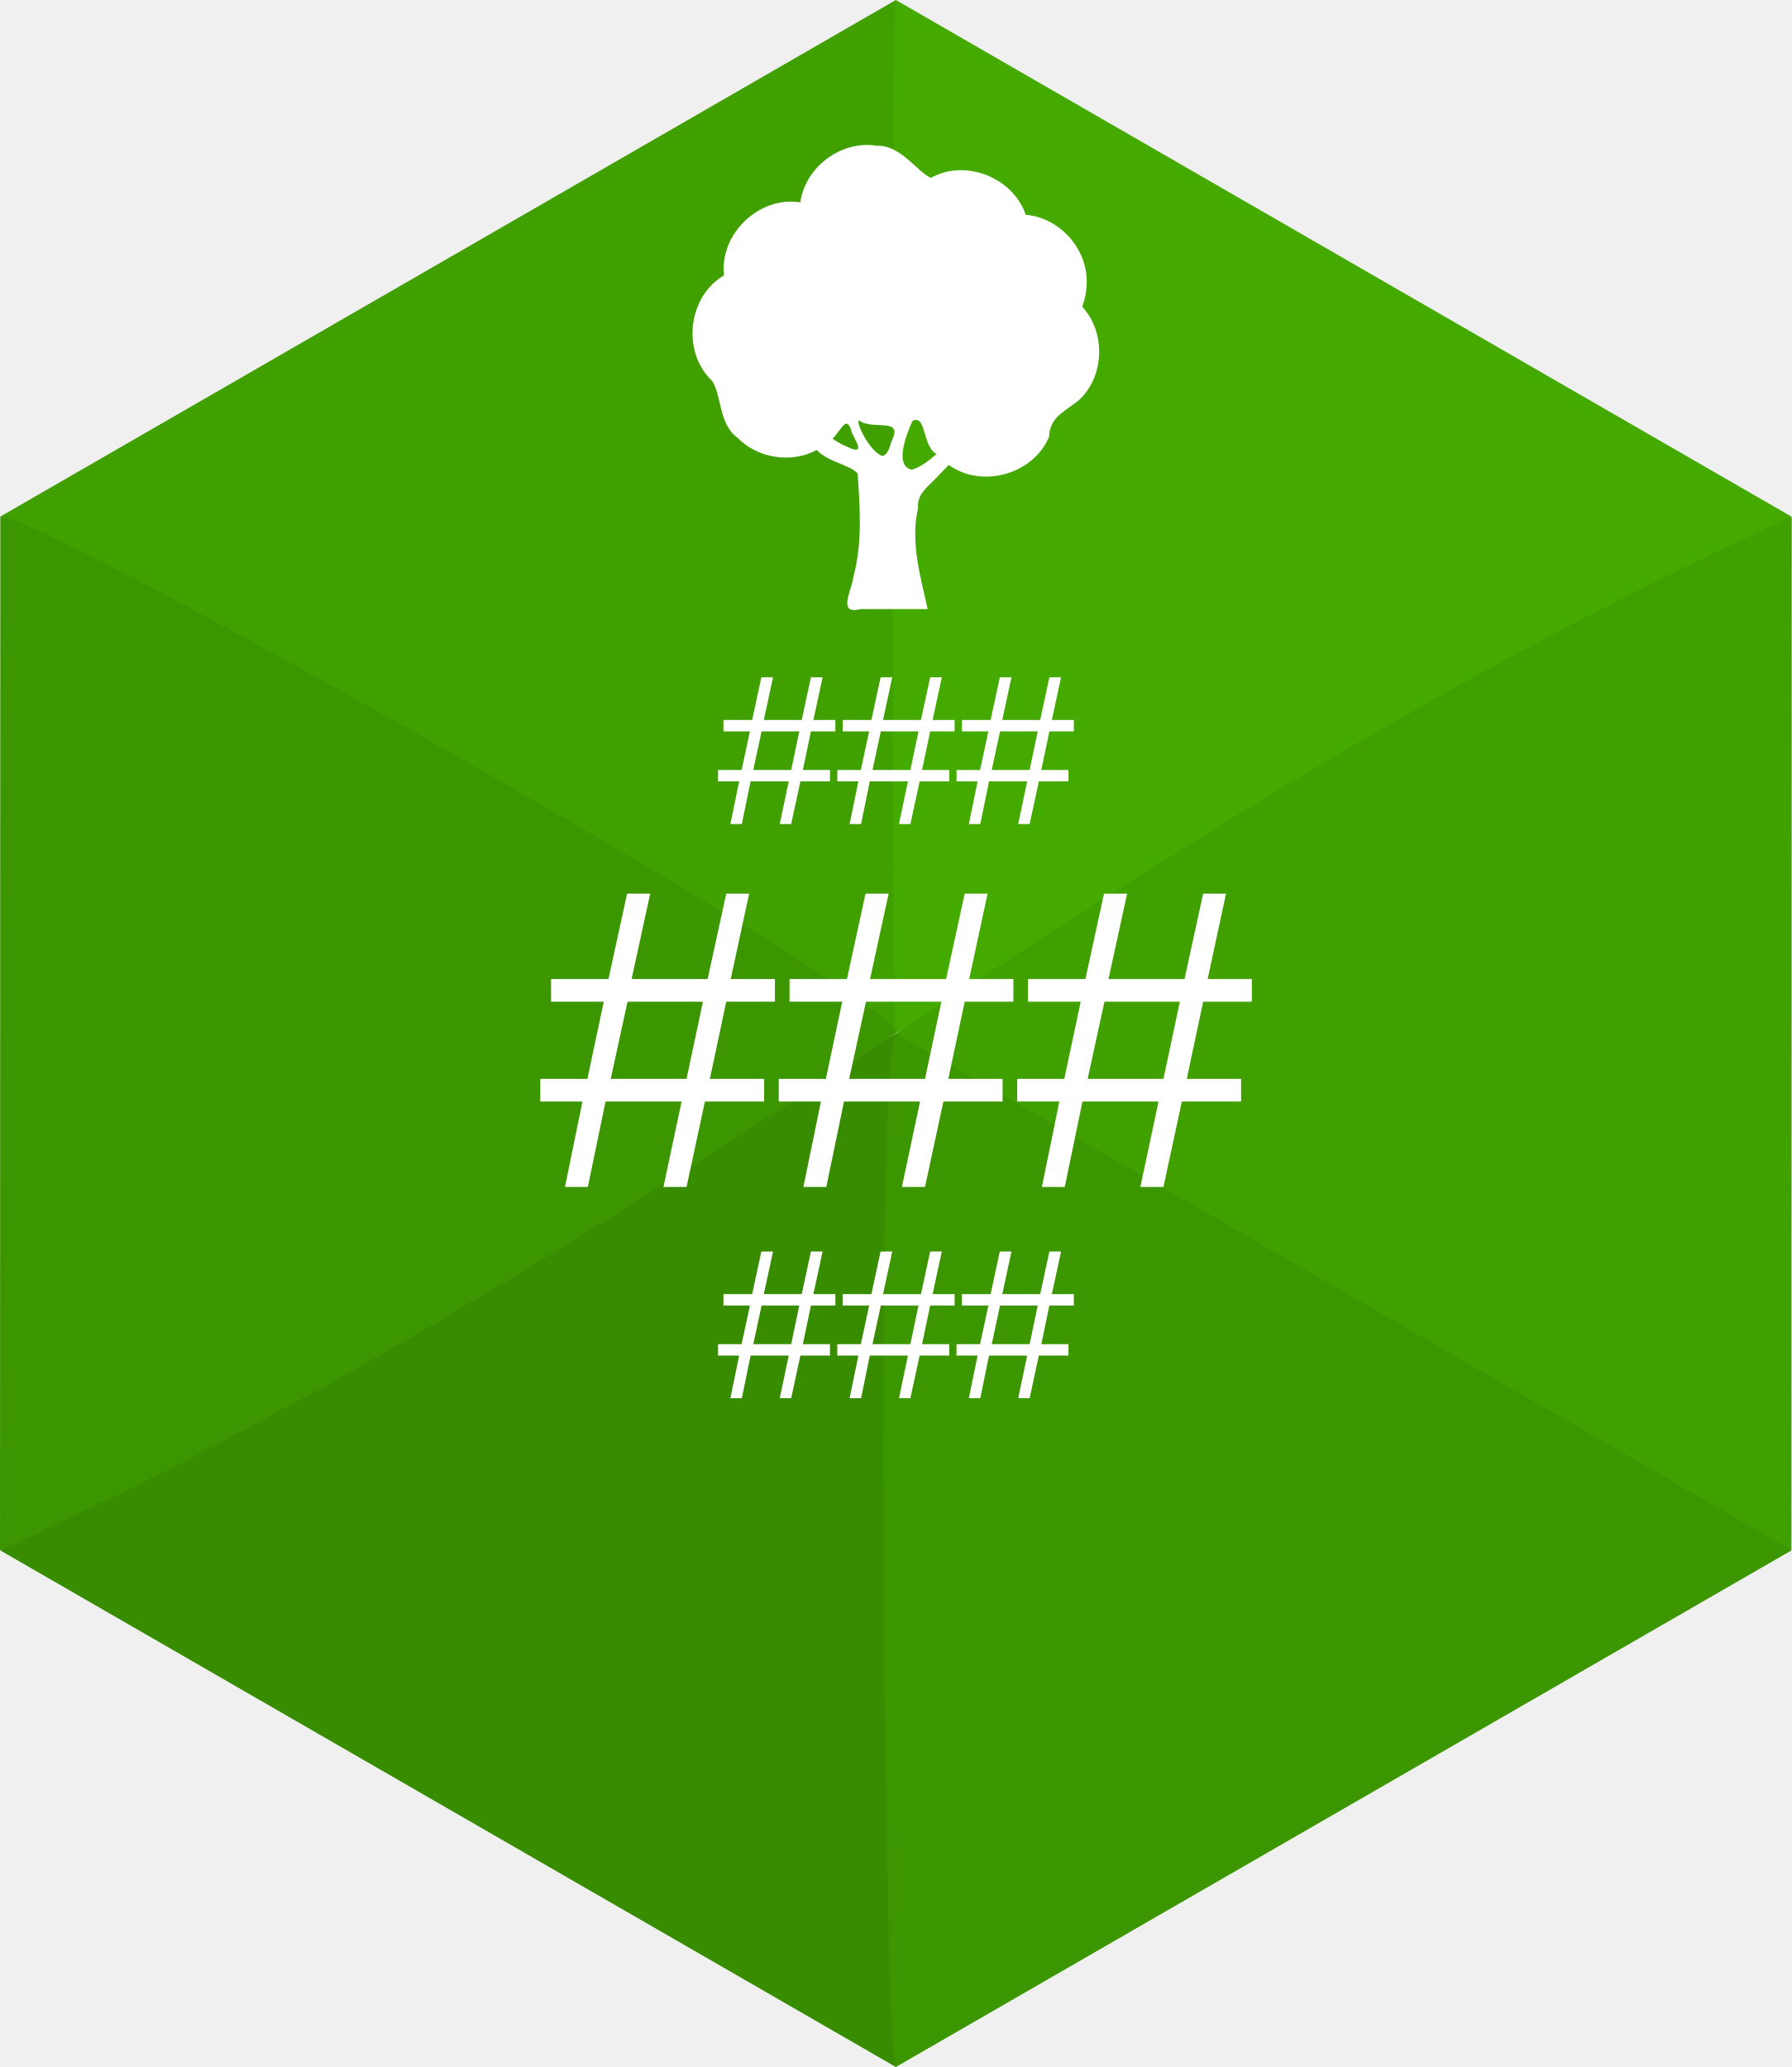
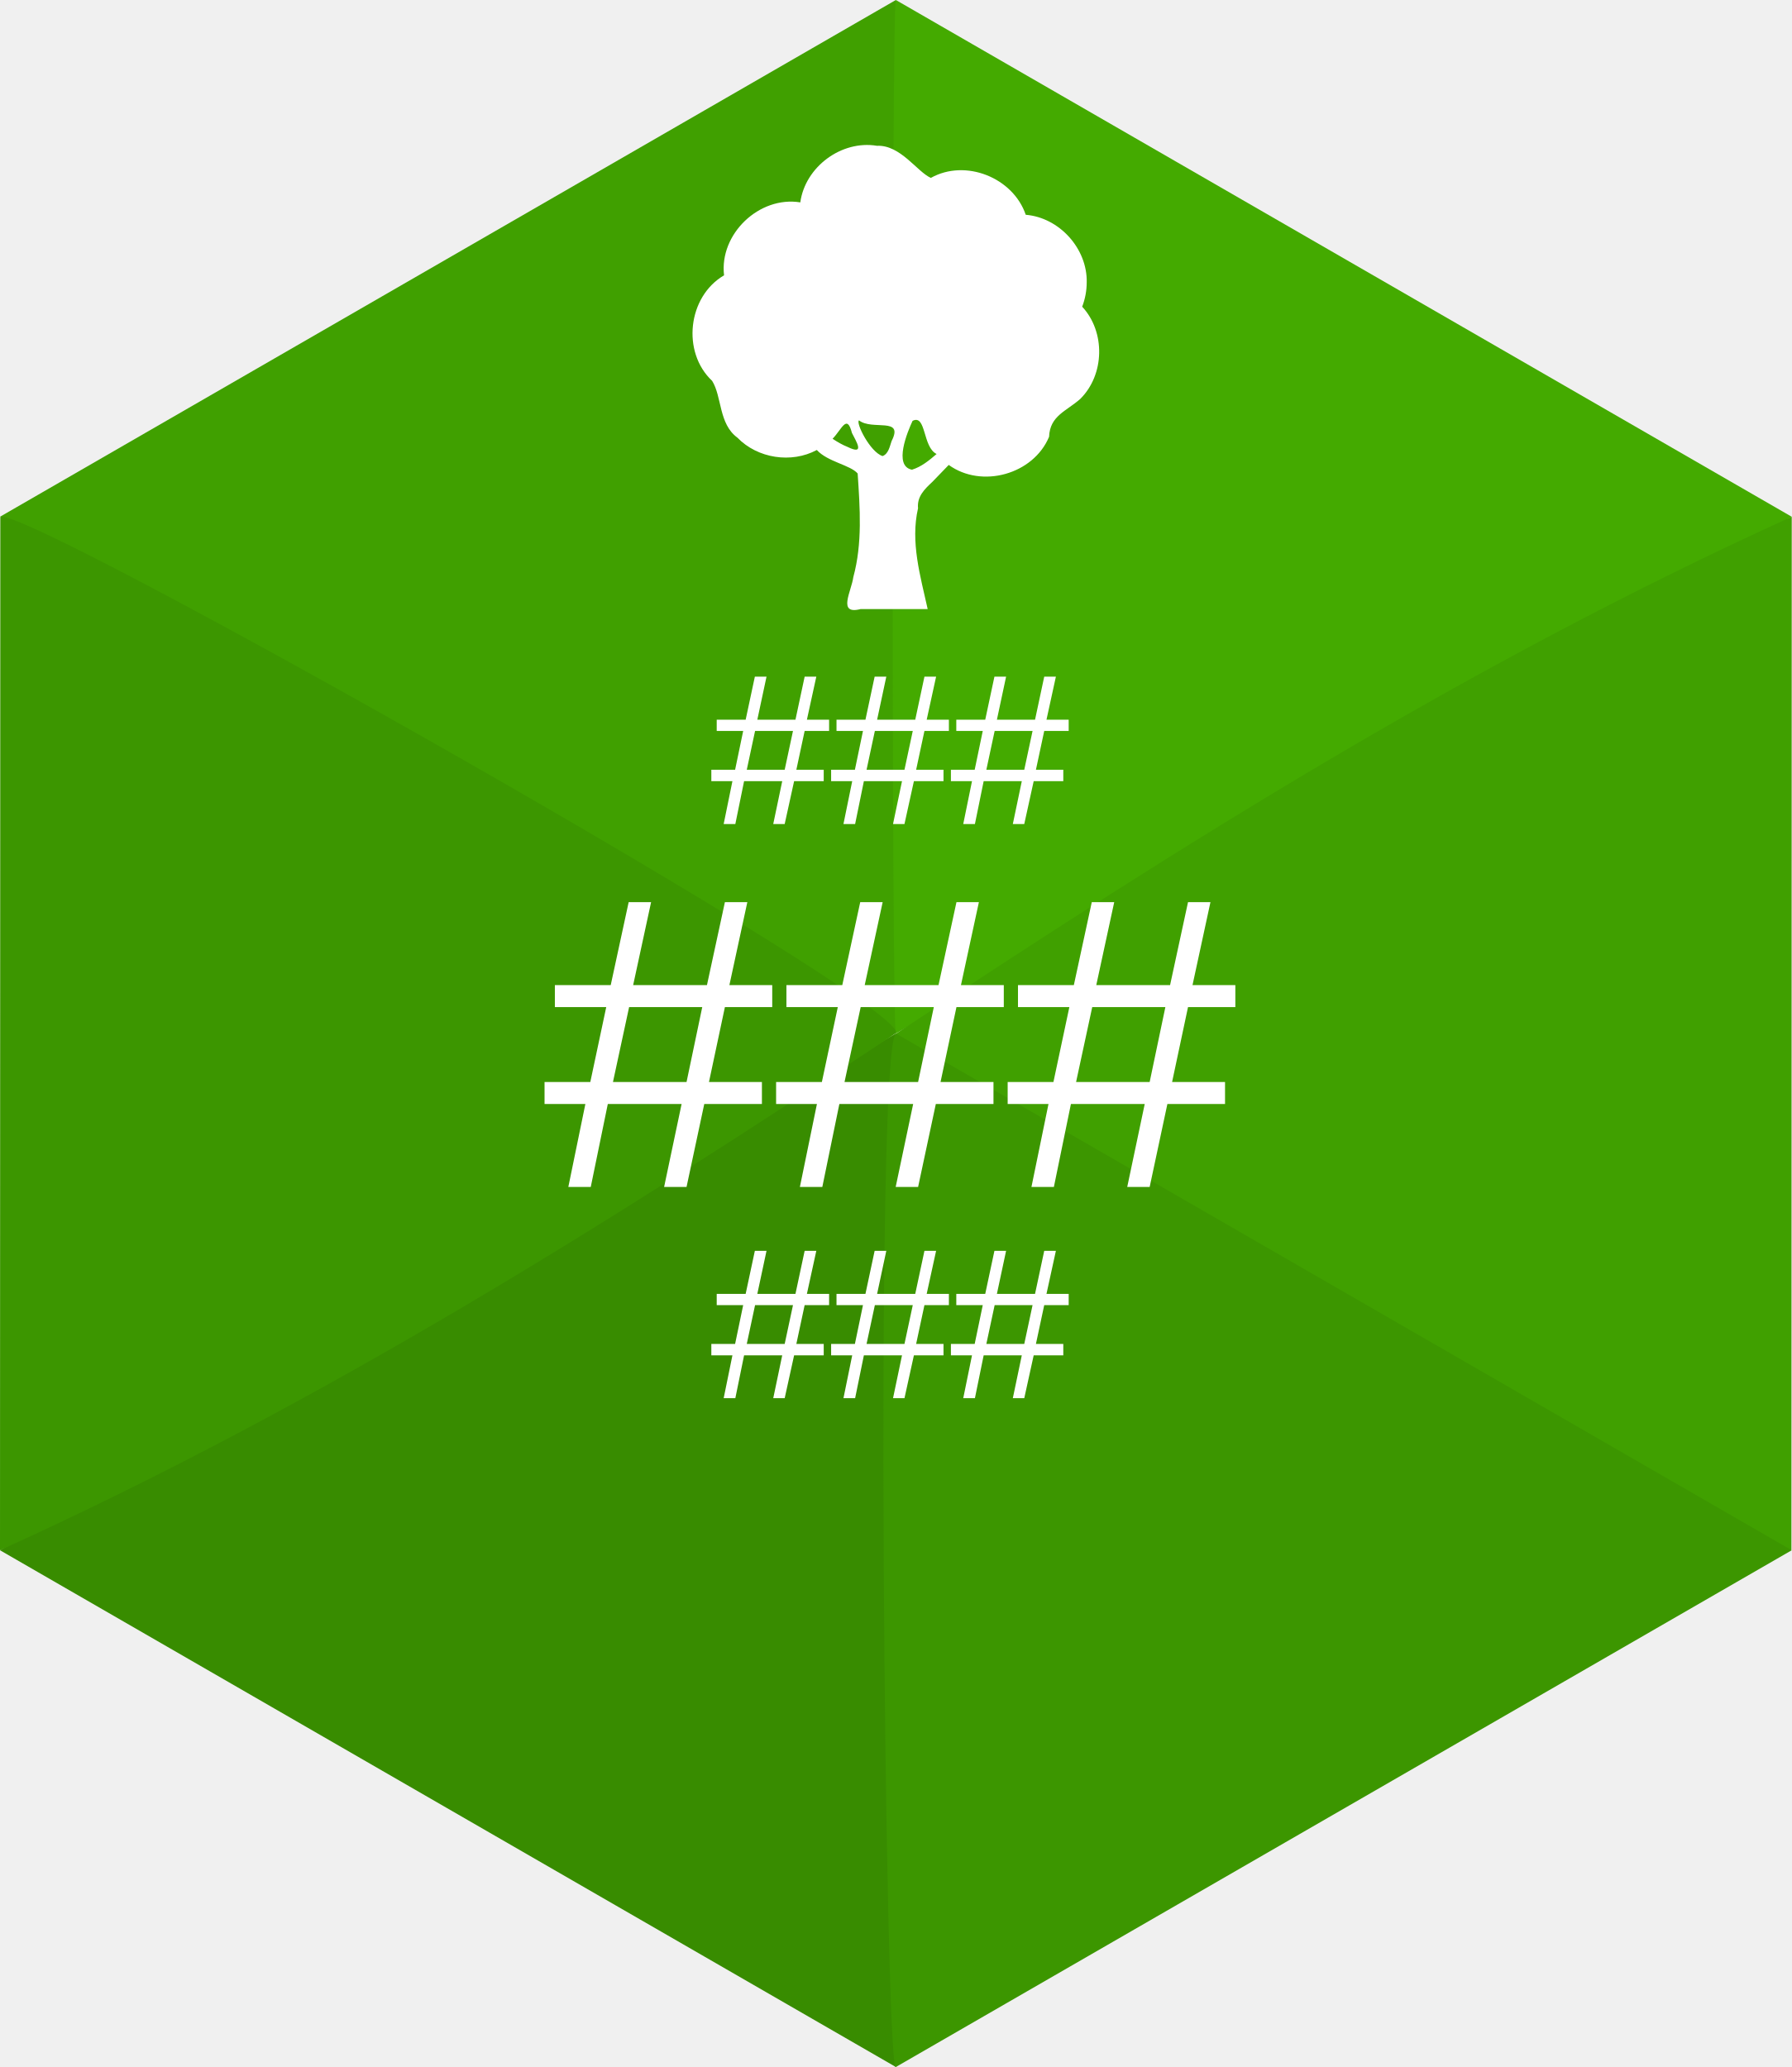
- <svg xmlns="http://www.w3.org/2000/svg" version="1.1" width="156" height="180" xml:space="preserve">
-   <g id="g10" transform="matrix(1.25,0,0,-1.25,0,180)">
+ <svg xmlns="http://www.w3.org/2000/svg" version="1.1" viewBox="0 0 156 180">
+   <g id="g10" transform="matrix(1.25,0,0,-1.25,0,180)" style="line-height:1.25;font-family:Arial;fill:#ffffff">
    <path id="path3176" style="fill:#40a000" d="M 62.4,72 0,108 l 0,0 62.4,36 c 0,0 0.029,-72 0,-72 z" />
    <path id="path3178" style="fill:#44aa00" d="m 62.4,72 62.4,36 0,0 -62.4,36 c -0.301,0 -0.299,-72 0,-72 z" />
    <path id="path2988" style="fill:#388c00" d="M 62.4,0 0,36 0,36 62.4,72 c 0,0 0.029,-72 0,-72 z" />
    <path id="path3180" style="fill:#3c9600" d="M 62.377,72.005 C 42.644,58.944 22.552,46.243 0,36 l 0,0 0.023,71.97 C 1.224,109.17 64.033,73.671 62.377,72.005 z" />
    <path id="path3182" style="fill:#40a000" d="M 62.423,71.995 C 82.156,85.056 102.248,97.757 124.8,108 l 0,0 -0.023,-71.97 c -1.201,-1.2 -64.01,34.299 -62.354,35.965 z" />
    <path id="path3174" style="fill:#3c9600" d="m 62.4,0 62.4,36 0,0 -62.4,36 c -1.499,-1.124 -0.756,-72.546 0,-72 z" />
    <path id="path4235" style="fill:#ffffff" d="m 75.694,124.32 c 0.054,2.355 -1.901,4.524 -4.248,4.717 -0.878,2.593 -4.203,3.92 -6.609,2.569 -0.962,0.43 -2.117,2.313 -3.759,2.238 -2.466,0.41 -4.997,-1.47 -5.334,-3.943 -2.86,0.466 -5.652,-2.206 -5.311,-5.083 -2.531,-1.474 -2.966,-5.351 -0.83,-7.351 0.694,-1.118 0.447,-2.993 1.761,-3.958 1.401,-1.446 3.756,-1.813 5.53,-0.858 0.757,-0.83 2.341,-1.046 2.845,-1.638 0.159,-2.408 0.34,-4.858 -0.302,-7.217 -0.13,-0.991 -1.135,-2.649 0.508,-2.228 1.557,0 3.114,0 4.671,0 -0.507,2.299 -1.213,4.658 -0.672,7.022 -0.08,0.818 0.455,1.333 0.997,1.839 0.381,0.394 0.761,0.787 1.142,1.181 2.294,-1.661 5.894,-0.662 6.988,1.959 0.06,1.474 1.206,1.782 2.176,2.642 1.698,1.686 1.762,4.668 0.131,6.422 0.205,0.538 0.315,1.112 0.315,1.688 z m -17.703,-10.887 c 0.637,0.644 0.999,1.768 1.35,0.405 0.276,-0.564 0.96,-1.595 -0.31,-0.971 -0.368,0.145 -0.712,0.348 -1.04,0.567 z m 3.482,-1.205 c -0.873,0.278 -1.886,2.334 -1.639,2.486 0.913,-0.728 3.15,0.268 2.271,-1.437 -0.129,-0.362 -0.216,-0.901 -0.632,-1.049 z m 2.047,-0.95 c -1.313,0.254 -0.299,2.666 0.044,3.403 0.957,0.488 0.691,-1.839 1.674,-2.309 -0.513,-0.443 -1.059,-0.893 -1.718,-1.095 z" />
-     <text id="text-top" style="font-size:153.6px;line-height:1.25;font-family:Arial;stroke-width:0.8" xml:space="preserve" x="49.953" y="-86.593" transform="scale(1,-1)">
-       <tspan id="tspan35" style="font-size:14.933px;fill:#ffffff;stroke-width:0.8" x="49.953" y="-86.593">###</tspan>
-     </text>
-     <text id="text-middle" style="font-size:29.867px;line-height:1.25;font-family:Arial;stroke-width:0.8" xml:space="preserve" x="37.506" y="-61.31" transform="scale(1,-1)">
-       <tspan id="tspan39" style="font-size:29.867px;fill:#ffffff;stroke-width:0.8" x="37.506" y="-61.31">###</tspan>
-     </text>
-     <text id="text-bottom" style="font-size:153.6px;line-height:1.25;font-family:Arial;stroke-width:0.8" xml:space="preserve" x="49.953" y="-46.593" transform="scale(1,-1)">
-       <tspan id="tspan43" style="font-size:14.933px;fill:#ffffff;stroke-width:0.8" x="49.953" y="-46.593">###</tspan>
-     </text>
+     <text id="text-top" style="font-size:15px" x="62" y="-86.593" text-anchor="middle" transform="scale(1,-1)">###</text>
+     <text id="text-middle" style="font-size:29px" x="62" y="-61.31" text-anchor="middle" transform="scale(1,-1)">###</text>
+     <text id="text-bottom" style="font-size:15px" x="62" y="-46.593" text-anchor="middle" transform="scale(1,-1)">###</text>
  </g>
</svg>
